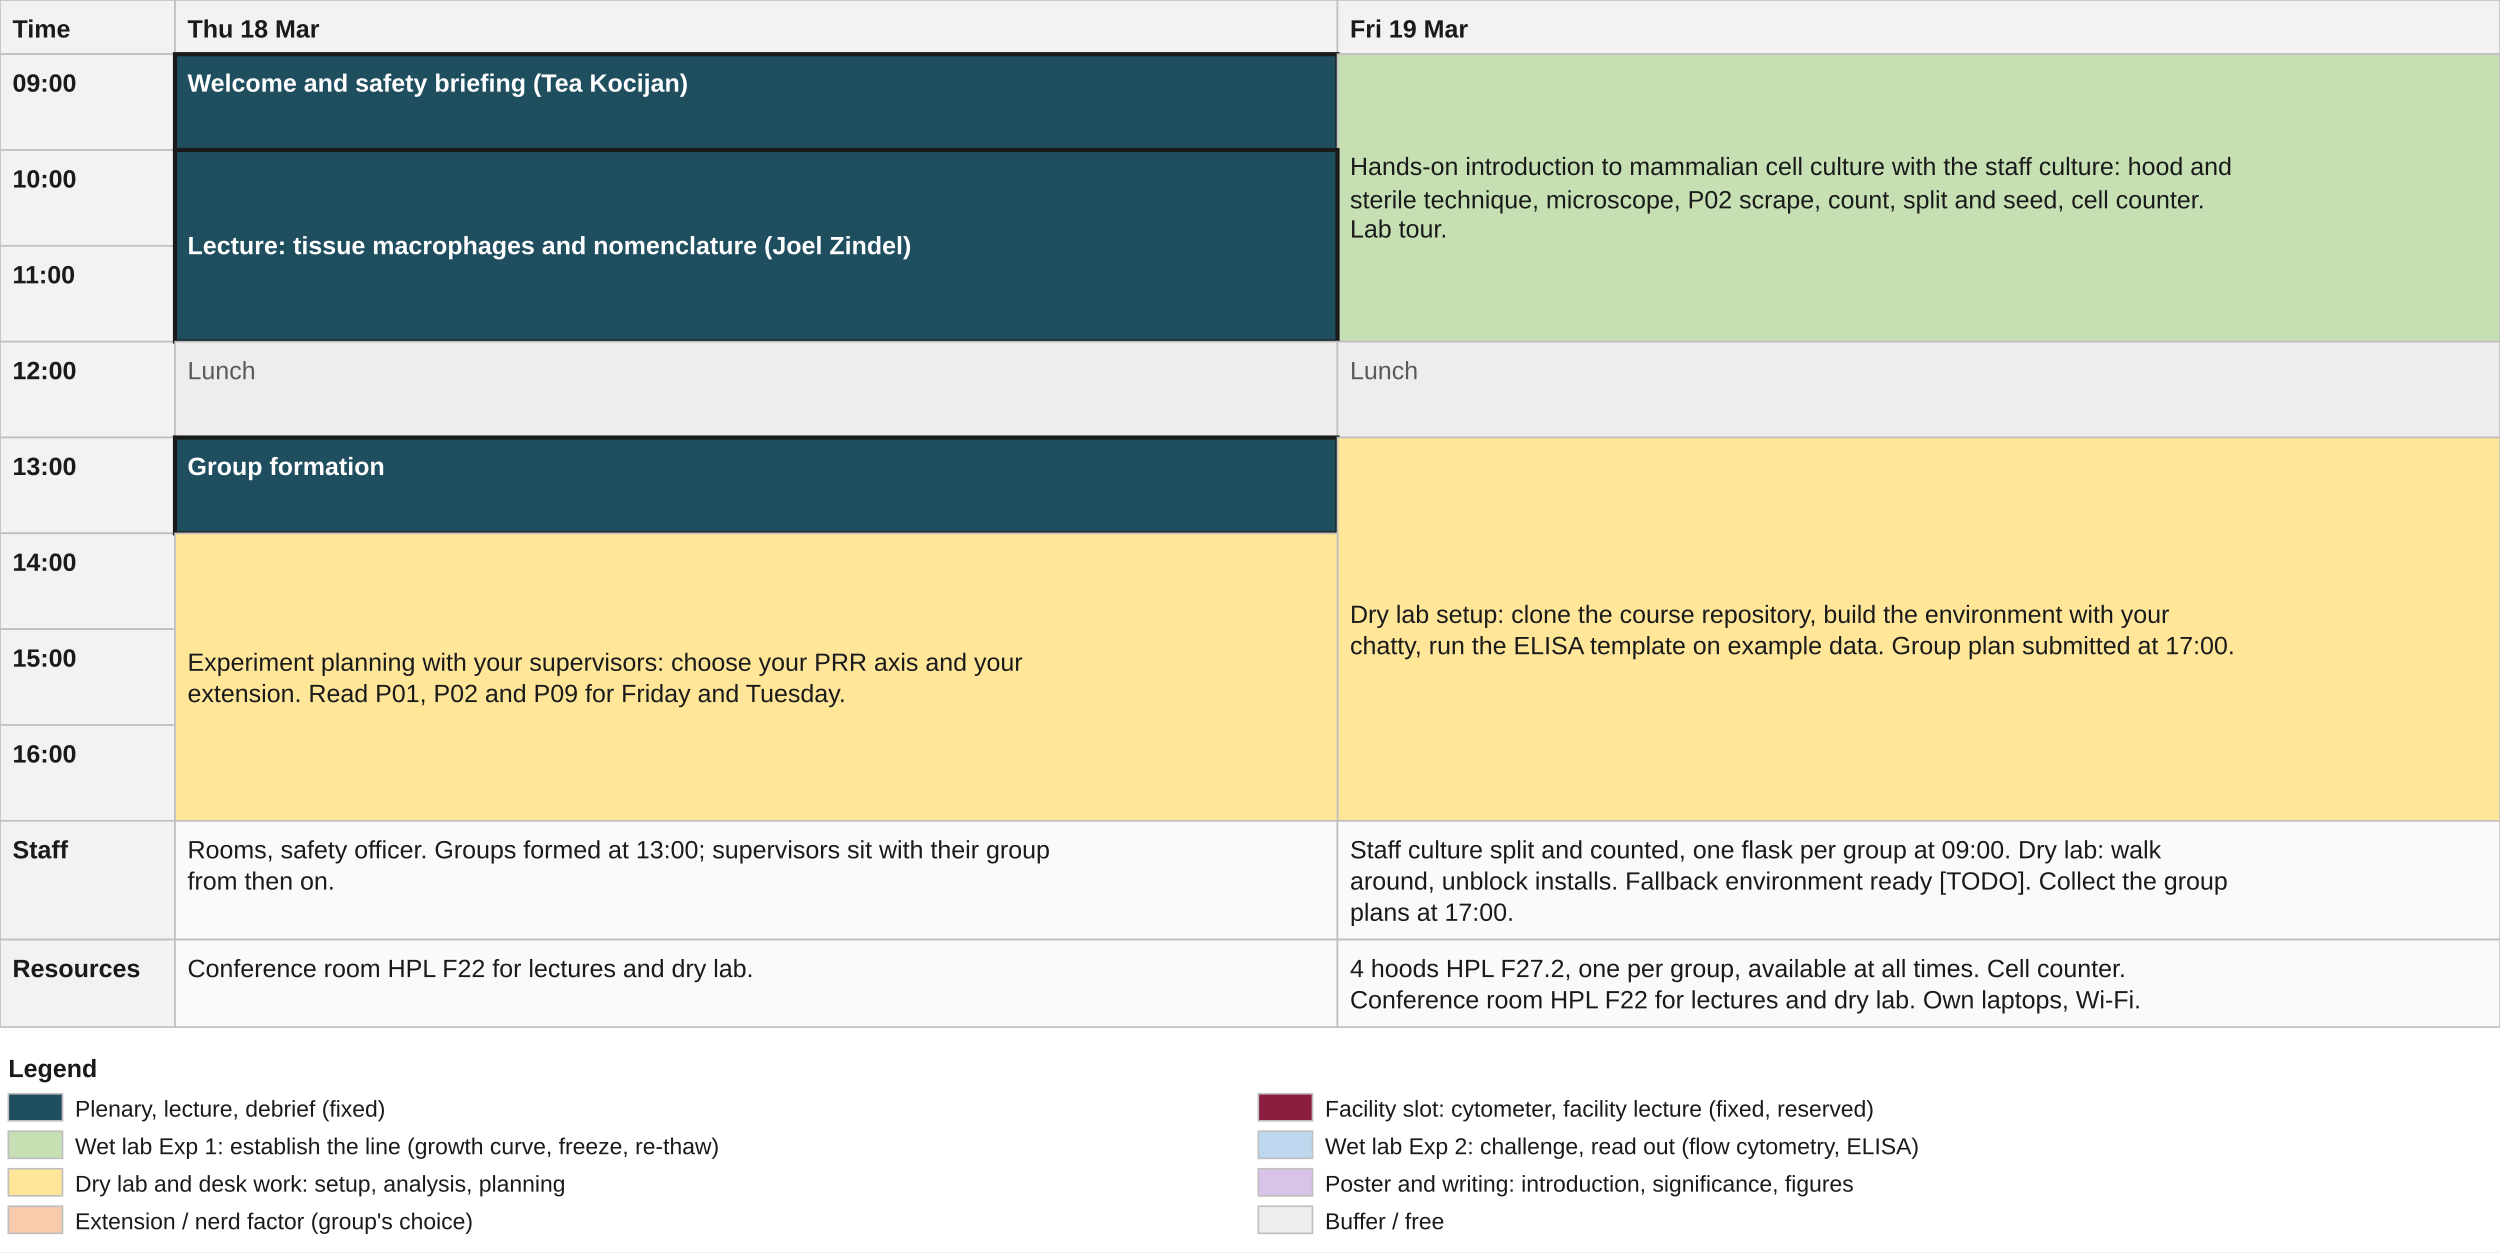
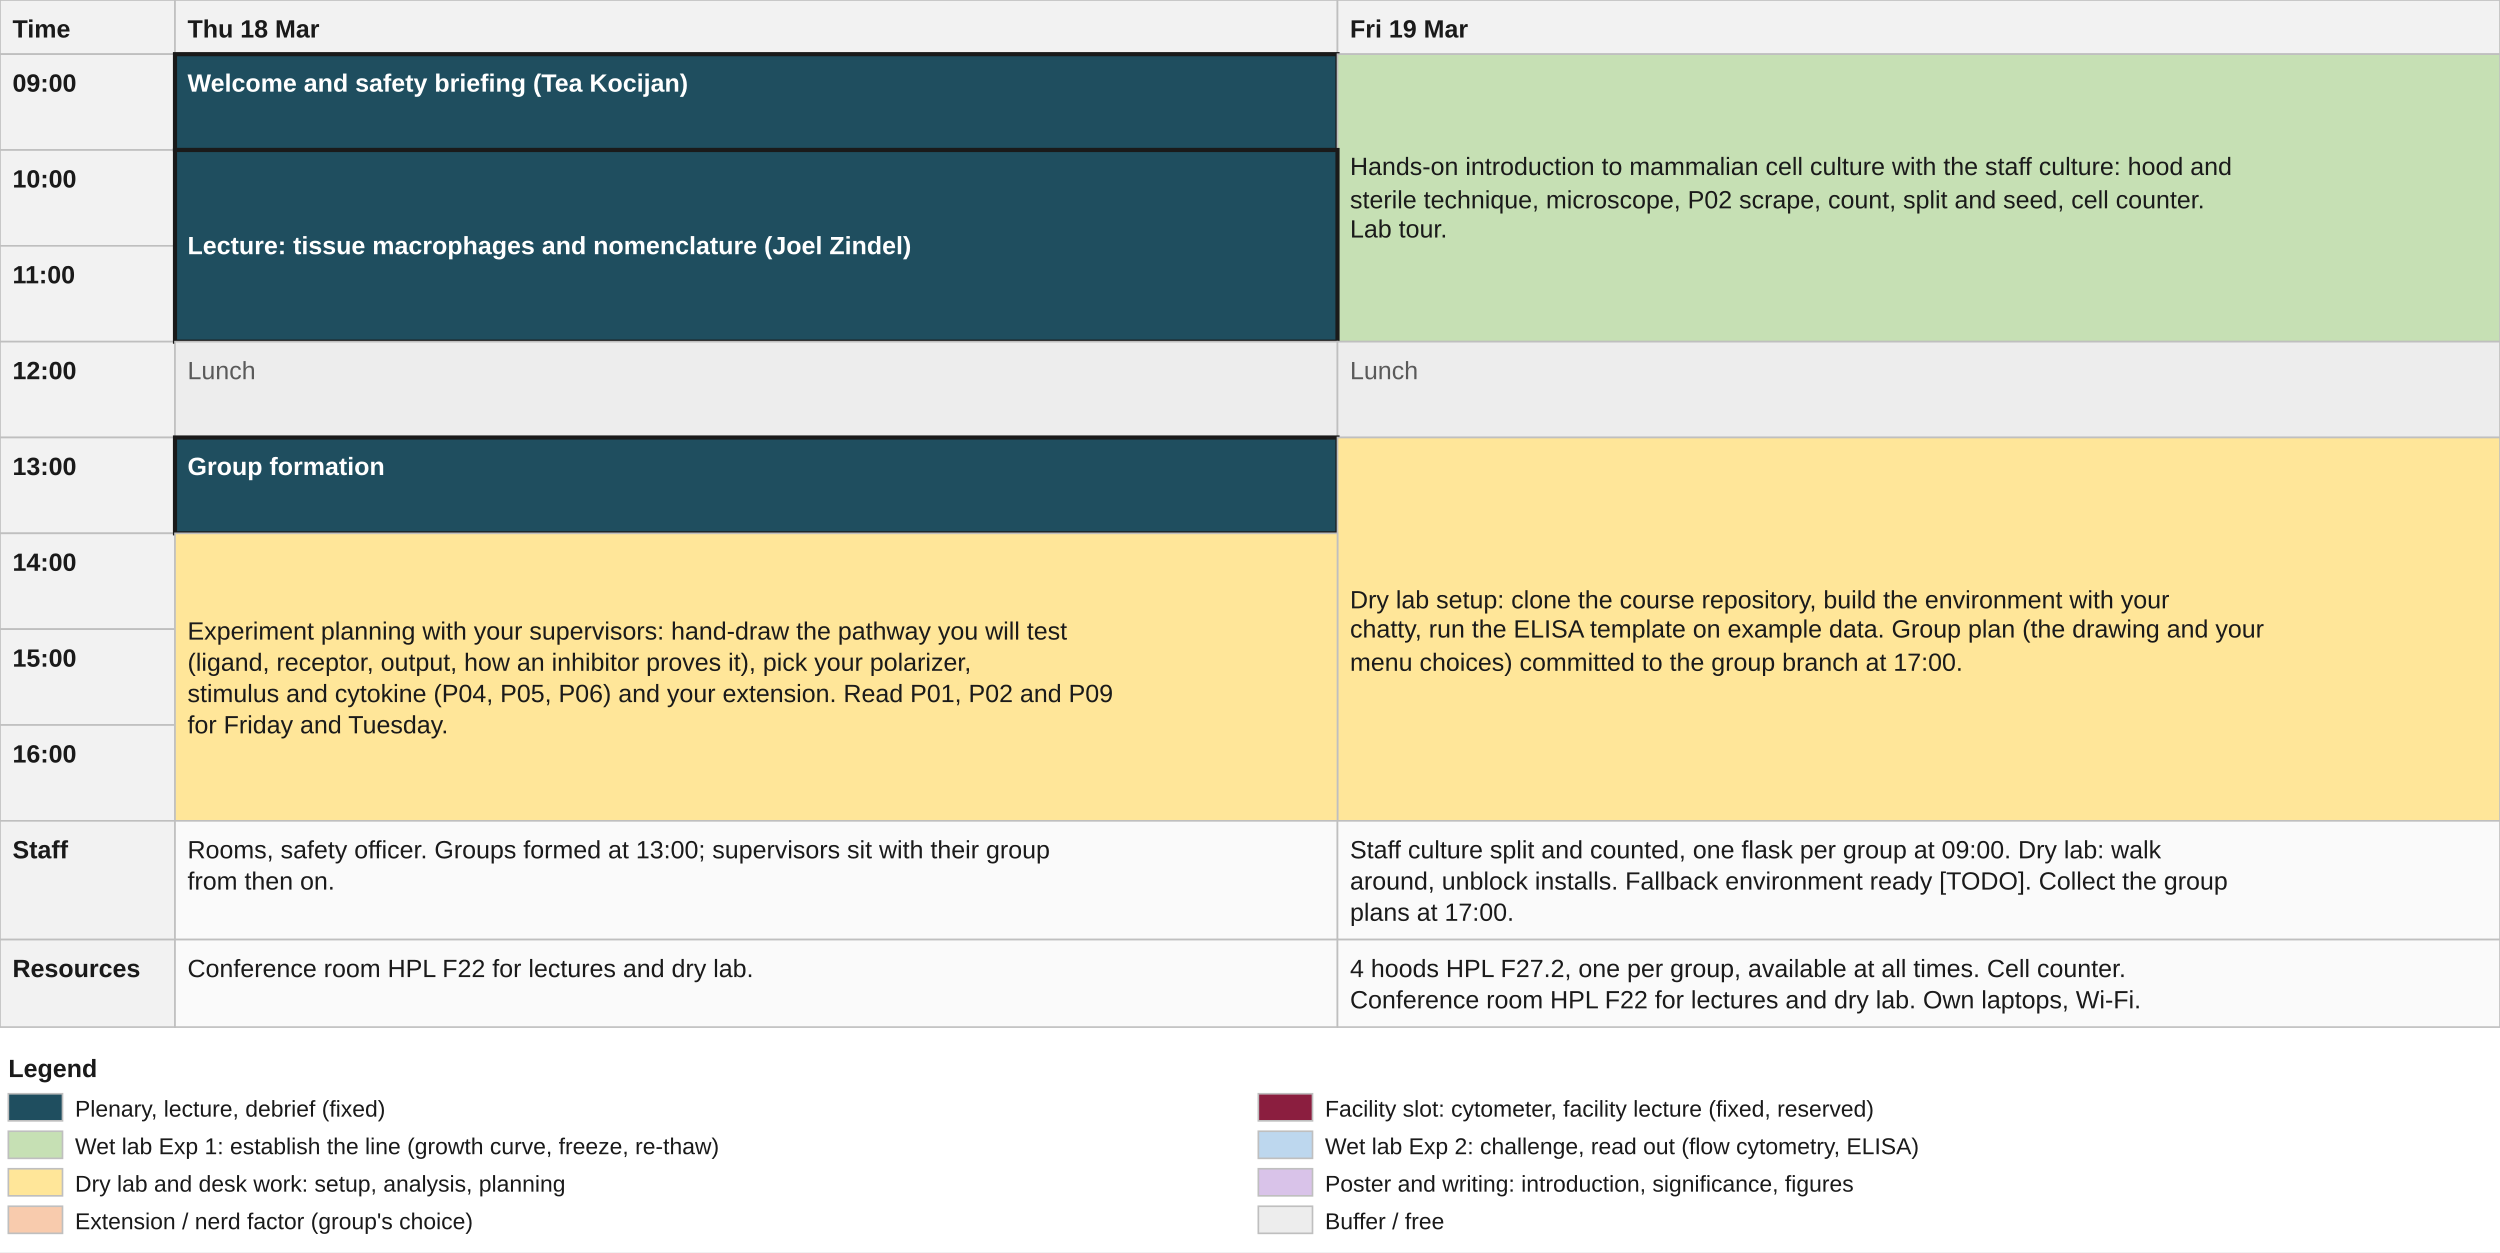
<svg xmlns="http://www.w3.org/2000/svg" viewBox="0 0 1200 601" width="1200" height="601" font-family="Arial, Helvetica, sans-serif">
  <rect x="0" y="0" width="1200" height="601" fill="#ffffff" />
  <rect x="0" y="0" width="84" height="26" fill="#F2F2F2" stroke="#BFBFBF" stroke-width="0.8" />
  <text x="6" y="18" font-size="12" fill="#1A1A1A" font-weight="bold">Time</text>
  <rect x="84.0" y="0" width="558.0" height="26" fill="#F2F2F2" stroke="#BFBFBF" stroke-width="0.8" />
  <text x="90" y="18" font-size="12" fill="#1A1A1A" font-weight="bold">Thu 18 Mar</text>
  <rect x="642.0" y="0" width="558.0" height="26" fill="#F2F2F2" stroke="#BFBFBF" stroke-width="0.8" />
  <text x="648" y="18" font-size="12" fill="#1A1A1A" font-weight="bold">Fri 19 Mar</text>
  <rect x="0" y="26" width="84" height="46" fill="#F2F2F2" stroke="#BFBFBF" stroke-width="0.8" />
  <text x="6" y="44" font-size="12" fill="#1A1A1A" font-weight="bold">09:00</text>
  <rect x="0" y="72" width="84" height="46" fill="#F2F2F2" stroke="#BFBFBF" stroke-width="0.8" />
  <text x="6" y="90" font-size="12" fill="#1A1A1A" font-weight="bold">10:00</text>
  <rect x="0" y="118" width="84" height="46" fill="#F2F2F2" stroke="#BFBFBF" stroke-width="0.8" />
  <text x="6" y="136" font-size="12" fill="#1A1A1A" font-weight="bold">11:00</text>
  <rect x="0" y="164" width="84" height="46" fill="#F2F2F2" stroke="#BFBFBF" stroke-width="0.8" />
  <text x="6" y="182" font-size="12" fill="#1A1A1A" font-weight="bold">12:00</text>
  <rect x="0" y="210" width="84" height="46" fill="#F2F2F2" stroke="#BFBFBF" stroke-width="0.8" />
  <text x="6" y="228" font-size="12" fill="#1A1A1A" font-weight="bold">13:00</text>
  <rect x="0" y="256" width="84" height="46" fill="#F2F2F2" stroke="#BFBFBF" stroke-width="0.8" />
  <text x="6" y="274" font-size="12" fill="#1A1A1A" font-weight="bold">14:00</text>
  <rect x="0" y="302" width="84" height="46" fill="#F2F2F2" stroke="#BFBFBF" stroke-width="0.8" />
  <text x="6" y="320" font-size="12" fill="#1A1A1A" font-weight="bold">15:00</text>
  <rect x="0" y="348" width="84" height="46" fill="#F2F2F2" stroke="#BFBFBF" stroke-width="0.8" />
  <text x="6" y="366" font-size="12" fill="#1A1A1A" font-weight="bold">16:00</text>
  <rect x="0" y="394" width="84" height="57" fill="#F2F2F2" stroke="#BFBFBF" stroke-width="0.8" />
  <text x="6" y="412" font-size="12" fill="#1A1A1A" font-weight="bold">Staff</text>
  <rect x="0" y="451" width="84" height="42" fill="#F2F2F2" stroke="#BFBFBF" stroke-width="0.8" />
  <text x="6" y="469" font-size="12" fill="#1A1A1A" font-weight="bold">Resources</text>
  <rect x="84.0" y="26" width="558.0" height="46" fill="#1F4E5F" stroke="#1A1A1A" stroke-width="2" />
  <text x="90" y="44" font-size="12" fill="#FFFFFF" font-weight="bold">Welcome and safety briefing (Tea Kocijan)</text>
  <rect x="642.0" y="26" width="558.0" height="138" fill="#C6E0B4" stroke="#BFBFBF" stroke-width="0.8" />
  <text x="648" y="84" font-size="12" fill="#1A1A1A">Hands-on introduction to mammalian cell culture with the staff culture: hood and</text>
  <text x="648" y="100" font-size="12" fill="#1A1A1A">sterile technique, microscope, P02 scrape, count, split and seed, cell counter.</text>
  <text x="648" y="114" font-size="12" fill="#1A1A1A">Lab tour.</text>
  <rect x="84.0" y="72" width="558.0" height="92" fill="#1F4E5F" stroke="#1A1A1A" stroke-width="2" />
  <text x="90" y="122" font-size="12" fill="#FFFFFF" font-weight="bold">Lecture: tissue macrophages and nomenclature (Joel Zindel)</text>
  <rect x="84.0" y="164" width="558.0" height="46" fill="#EDEDED" stroke="#BFBFBF" stroke-width="0.8" />
  <text x="90" y="182" font-size="12" fill="#5A5A5A">Lunch</text>
  <rect x="642.0" y="164" width="558.0" height="46" fill="#EDEDED" stroke="#BFBFBF" stroke-width="0.8" />
  <text x="648" y="182" font-size="12" fill="#5A5A5A">Lunch</text>
  <rect x="84.0" y="210" width="558.0" height="46" fill="#1F4E5F" stroke="#1A1A1A" stroke-width="2" />
  <text x="90" y="228" font-size="12" fill="#FFFFFF" font-weight="bold">Group formation</text>
  <rect x="642.0" y="210" width="558.0" height="184" fill="#FFE699" stroke="#BFBFBF" stroke-width="0.8" />
-   <text x="648" y="299" font-size="12" fill="#1A1A1A">Dry lab setup: clone the course repository, build the environment with your</text>
-   <text x="648" y="314" font-size="12" fill="#1A1A1A">chatty, run the ELISA template on example data. Group plan submitted at 17:00.</text>
+   <text x="648" y="292" font-size="12" fill="#1A1A1A">Dry lab setup: clone the course repository, build the environment with your</text>
+   <text x="648" y="306" font-size="12" fill="#1A1A1A">chatty, run the ELISA template on example data. Group plan (the drawing and your</text>
+   <text x="648" y="322" font-size="12" fill="#1A1A1A">menu choices) committed to the group branch at 17:00.</text>
  <rect x="84.0" y="256" width="558.0" height="138" fill="#FFE699" stroke="#BFBFBF" stroke-width="0.8" />
-   <text x="90" y="322" font-size="12" fill="#1A1A1A">Experiment planning with your supervisors: choose your PRR axis and your</text>
-   <text x="90" y="337" font-size="12" fill="#1A1A1A">extension. Read P01, P02 and P09 for Friday and Tuesday.</text>
+   <text x="90" y="307" font-size="12" fill="#1A1A1A">Experiment planning with your supervisors: hand-draw the pathway you will test</text>
+   <text x="90" y="322" font-size="12" fill="#1A1A1A">(ligand, receptor, output, how an inhibitor proves it), pick your polarizer,</text>
+   <text x="90" y="337" font-size="12" fill="#1A1A1A">stimulus and cytokine (P04, P05, P06) and your extension. Read P01, P02 and P09</text>
+   <text x="90" y="352" font-size="12" fill="#1A1A1A">for Friday and Tuesday.</text>
  <rect x="84.0" y="394" width="558.0" height="57" fill="#FAFAFA" stroke="#BFBFBF" stroke-width="0.8" />
  <text x="90" y="412" font-size="12" fill="#1A1A1A">Rooms, safety officer. Groups formed at 13:00; supervisors sit with their group</text>
  <text x="90" y="427" font-size="12" fill="#1A1A1A">from then on.</text>
  <rect x="642.0" y="394" width="558.0" height="57" fill="#FAFAFA" stroke="#BFBFBF" stroke-width="0.8" />
  <text x="648" y="412" font-size="12" fill="#1A1A1A">Staff culture split and counted, one flask per group at 09:00. Dry lab: walk</text>
  <text x="648" y="427" font-size="12" fill="#1A1A1A">around, unblock installs. Fallback environment ready [TODO]. Collect the group</text>
  <text x="648" y="442" font-size="12" fill="#1A1A1A">plans at 17:00.</text>
  <rect x="84.0" y="451" width="558.0" height="42" fill="#FAFAFA" stroke="#BFBFBF" stroke-width="0.8" />
  <text x="90" y="469" font-size="12" fill="#1A1A1A">Conference room HPL F22 for lectures and dry lab.</text>
  <rect x="642.0" y="451" width="558.0" height="42" fill="#FAFAFA" stroke="#BFBFBF" stroke-width="0.8" />
  <text x="648" y="469" font-size="12" fill="#1A1A1A">4 hoods HPL F27.2, one per group, available at all times. Cell counter.</text>
  <text x="648" y="484" font-size="12" fill="#1A1A1A">Conference room HPL F22 for lectures and dry lab. Own laptops, Wi-Fi.</text>
  <text x="4" y="517" font-size="12" font-weight="bold" fill="#1A1A1A">Legend</text>
  <rect x="4" y="525" width="26" height="13" fill="#1F4E5F" stroke="#BFBFBF" stroke-width="0.8" />
  <text x="36" y="536" font-size="11" fill="#1A1A1A">Plenary, lecture, debrief (fixed)</text>
  <rect x="604" y="525" width="26" height="13" fill="#8B1E3F" stroke="#BFBFBF" stroke-width="0.8" />
  <text x="636" y="536" font-size="11" fill="#1A1A1A">Facility slot: cytometer, facility lecture (fixed, reserved)</text>
  <rect x="4" y="543" width="26" height="13" fill="#C6E0B4" stroke="#BFBFBF" stroke-width="0.8" />
  <text x="36" y="554" font-size="11" fill="#1A1A1A">Wet lab Exp 1: establish the line (growth curve, freeze, re-thaw)</text>
  <rect x="604" y="543" width="26" height="13" fill="#BDD7EE" stroke="#BFBFBF" stroke-width="0.8" />
  <text x="636" y="554" font-size="11" fill="#1A1A1A">Wet lab Exp 2: challenge, read out (flow cytometry, ELISA)</text>
  <rect x="4" y="561" width="26" height="13" fill="#FFE699" stroke="#BFBFBF" stroke-width="0.8" />
  <text x="36" y="572" font-size="11" fill="#1A1A1A">Dry lab and desk work: setup, analysis, planning</text>
  <rect x="604" y="561" width="26" height="13" fill="#D9C3E9" stroke="#BFBFBF" stroke-width="0.8" />
  <text x="636" y="572" font-size="11" fill="#1A1A1A">Poster and writing: introduction, significance, figures</text>
  <rect x="4" y="579" width="26" height="13" fill="#F8CBAD" stroke="#BFBFBF" stroke-width="0.8" />
  <text x="36" y="590" font-size="11" fill="#1A1A1A">Extension / nerd factor (group's choice)</text>
  <rect x="604" y="579" width="26" height="13" fill="#EDEDED" stroke="#BFBFBF" stroke-width="0.8" />
  <text x="636" y="590" font-size="11" fill="#1A1A1A">Buffer / free</text>
</svg>
